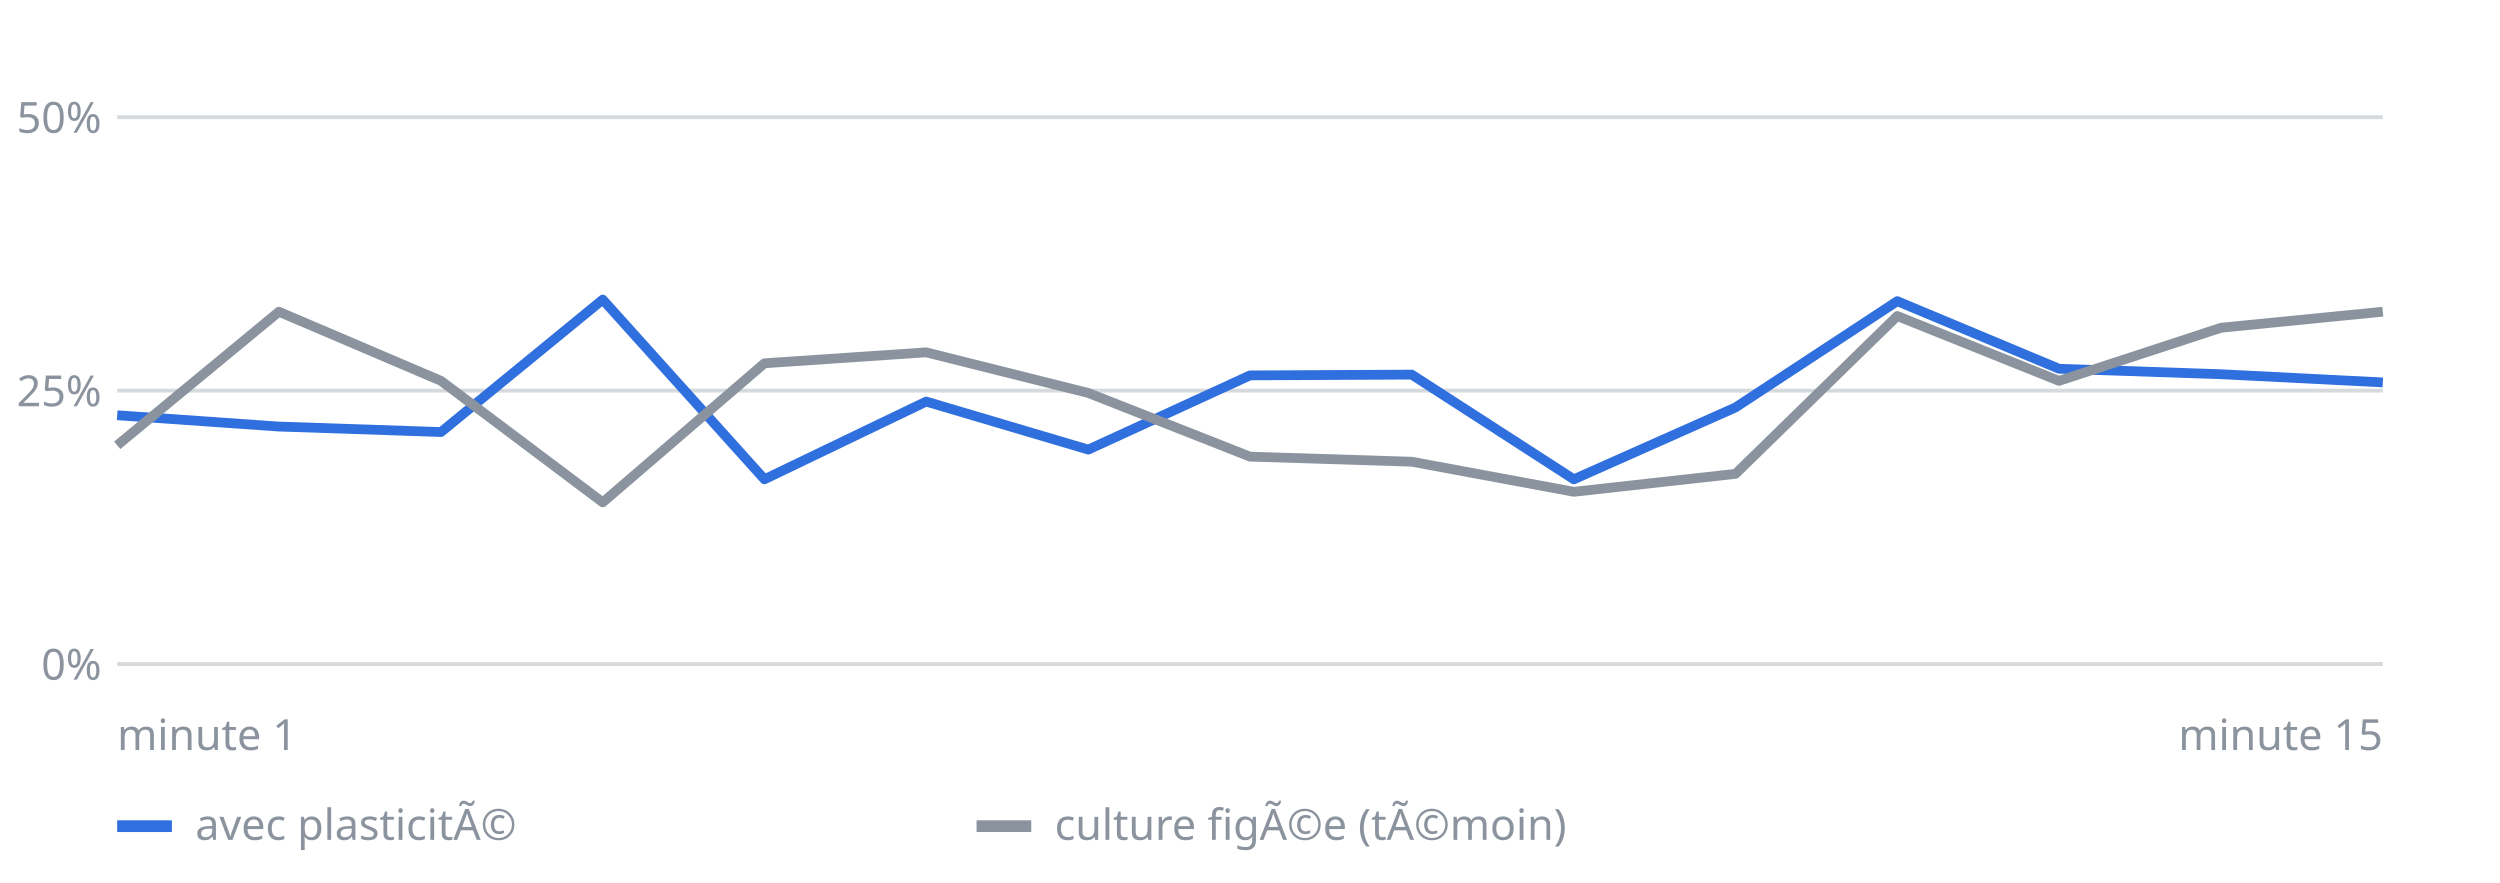
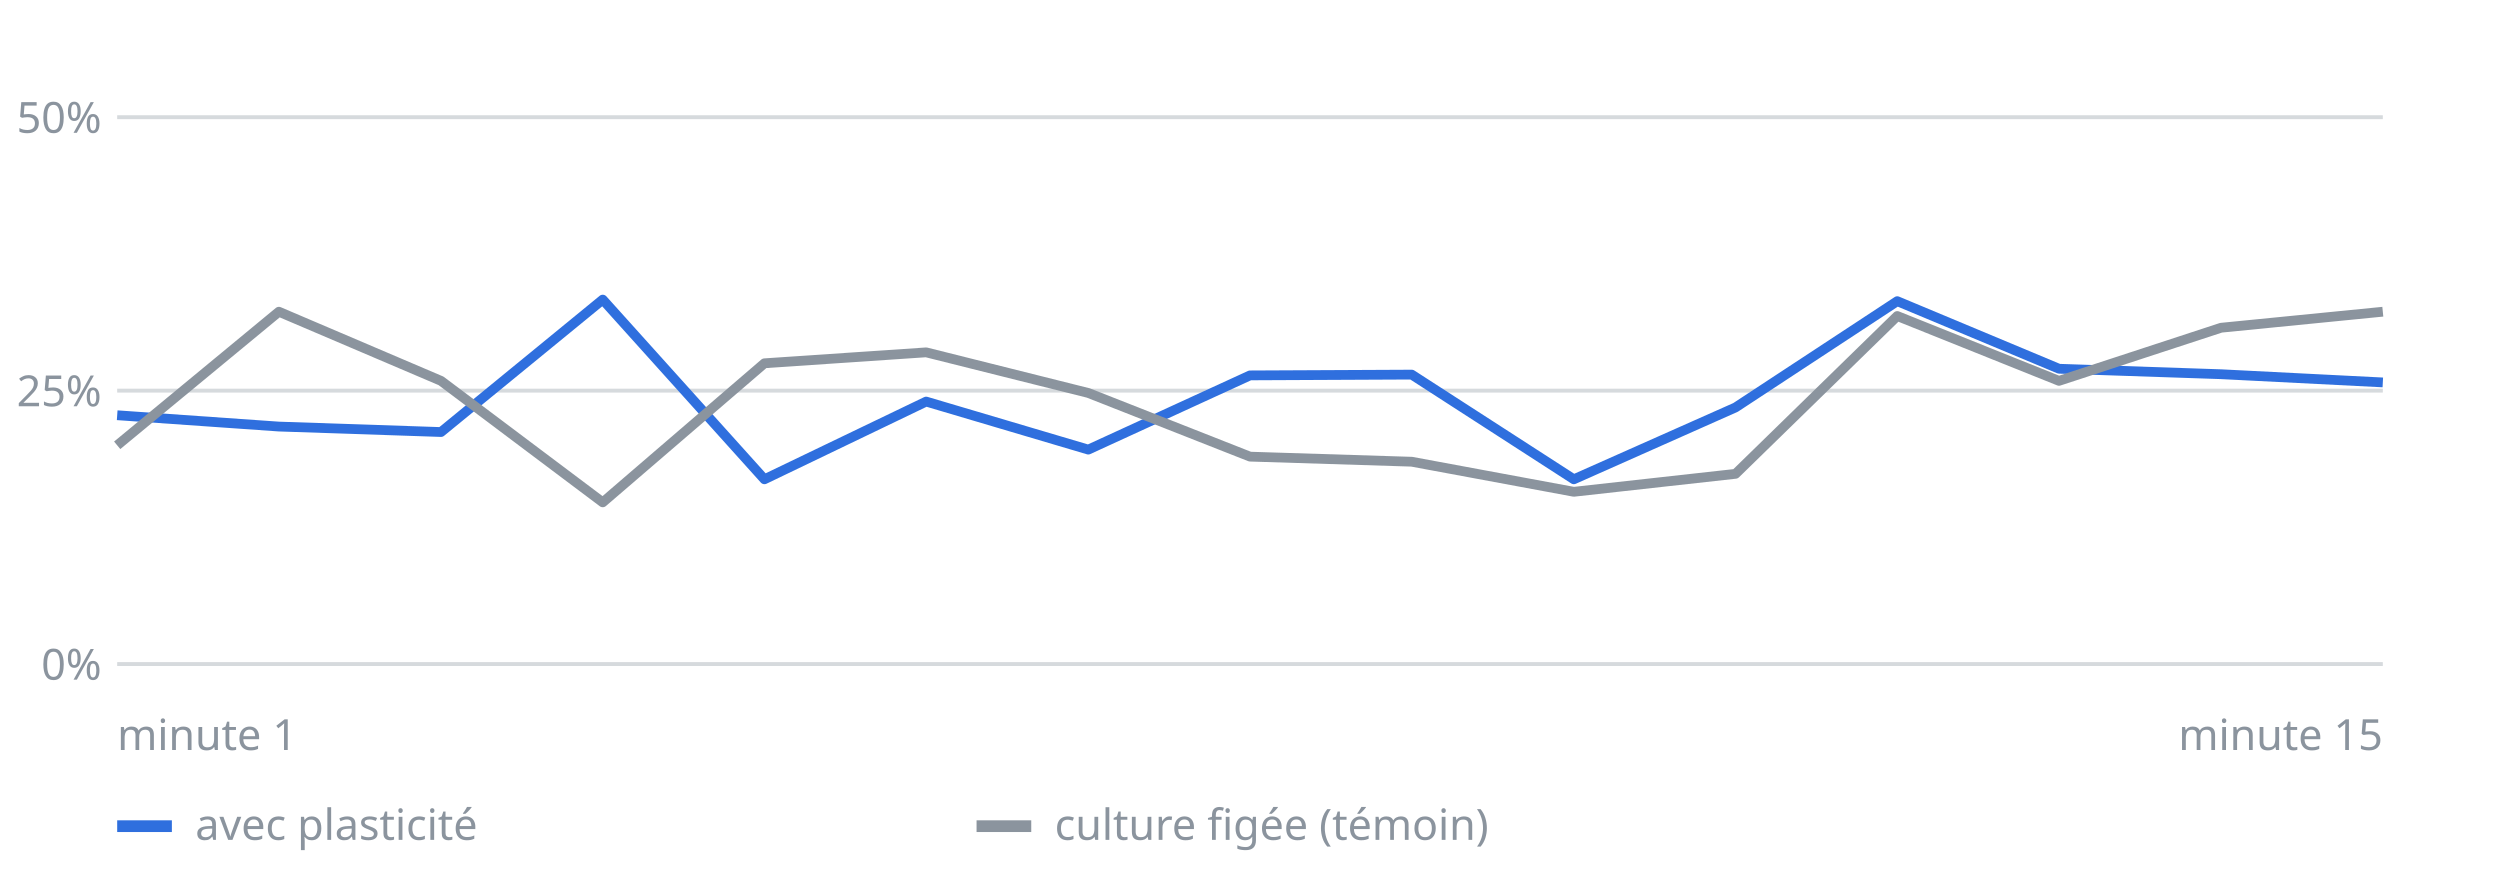
<svg xmlns="http://www.w3.org/2000/svg" viewBox="0 0 640 226" font-family="sans-serif" font-size="11" fill="#8b949e">
  <line x1="30" x2="610" y1="170.0" y2="170.0" stroke="#8b949e" stroke-opacity="0.35" />
  <text x="26" y="174.0" text-anchor="end">0%</text>
  <line x1="30" x2="610" y1="100.0" y2="100.0" stroke="#8b949e" stroke-opacity="0.35" />
  <text x="26" y="104.0" text-anchor="end">25%</text>
  <line x1="30" x2="610" y1="30.0" y2="30.0" stroke="#8b949e" stroke-opacity="0.35" />
  <text x="26" y="34.0" text-anchor="end">50%</text>
  <text x="30" y="192">minute 1</text>
  <text x="610" y="192" text-anchor="end">minute 15</text>
  <polyline points="30.0,106.3 71.4,109.2 112.9,110.6 154.3,76.7 195.7,122.7 237.1,102.8 278.6,115.1 320.0,96.1 361.4,95.9 402.9,122.7 444.3,104.3 485.7,77.1 527.1,94.4 568.6,95.8 610.0,97.9" fill="none" stroke="#2f6fde" stroke-width="2.5" stroke-linejoin="round" />
  <rect x="30" y="210" width="14" height="3" fill="#2f6fde" />
-   <text x="50" y="215">avec plasticitÃ©</text>
+   <text x="50" y="215">avec plasticité</text>
  <polyline points="30.0,114.0 71.4,79.8 112.9,97.5 154.3,128.6 195.7,93.0 237.1,90.2 278.6,100.6 320.0,116.9 361.4,118.2 402.9,125.9 444.3,121.3 485.7,80.9 527.1,97.5 568.6,83.9 610.0,79.8" fill="none" stroke="#8b949e" stroke-width="2.5" stroke-linejoin="round" />
  <rect x="250" y="210" width="14" height="3" fill="#8b949e" />
-   <text x="270" y="215">culture figÃ©e (tÃ©moin)</text>
+   <text x="270" y="215">culture figée (témoin)</text>
</svg>
